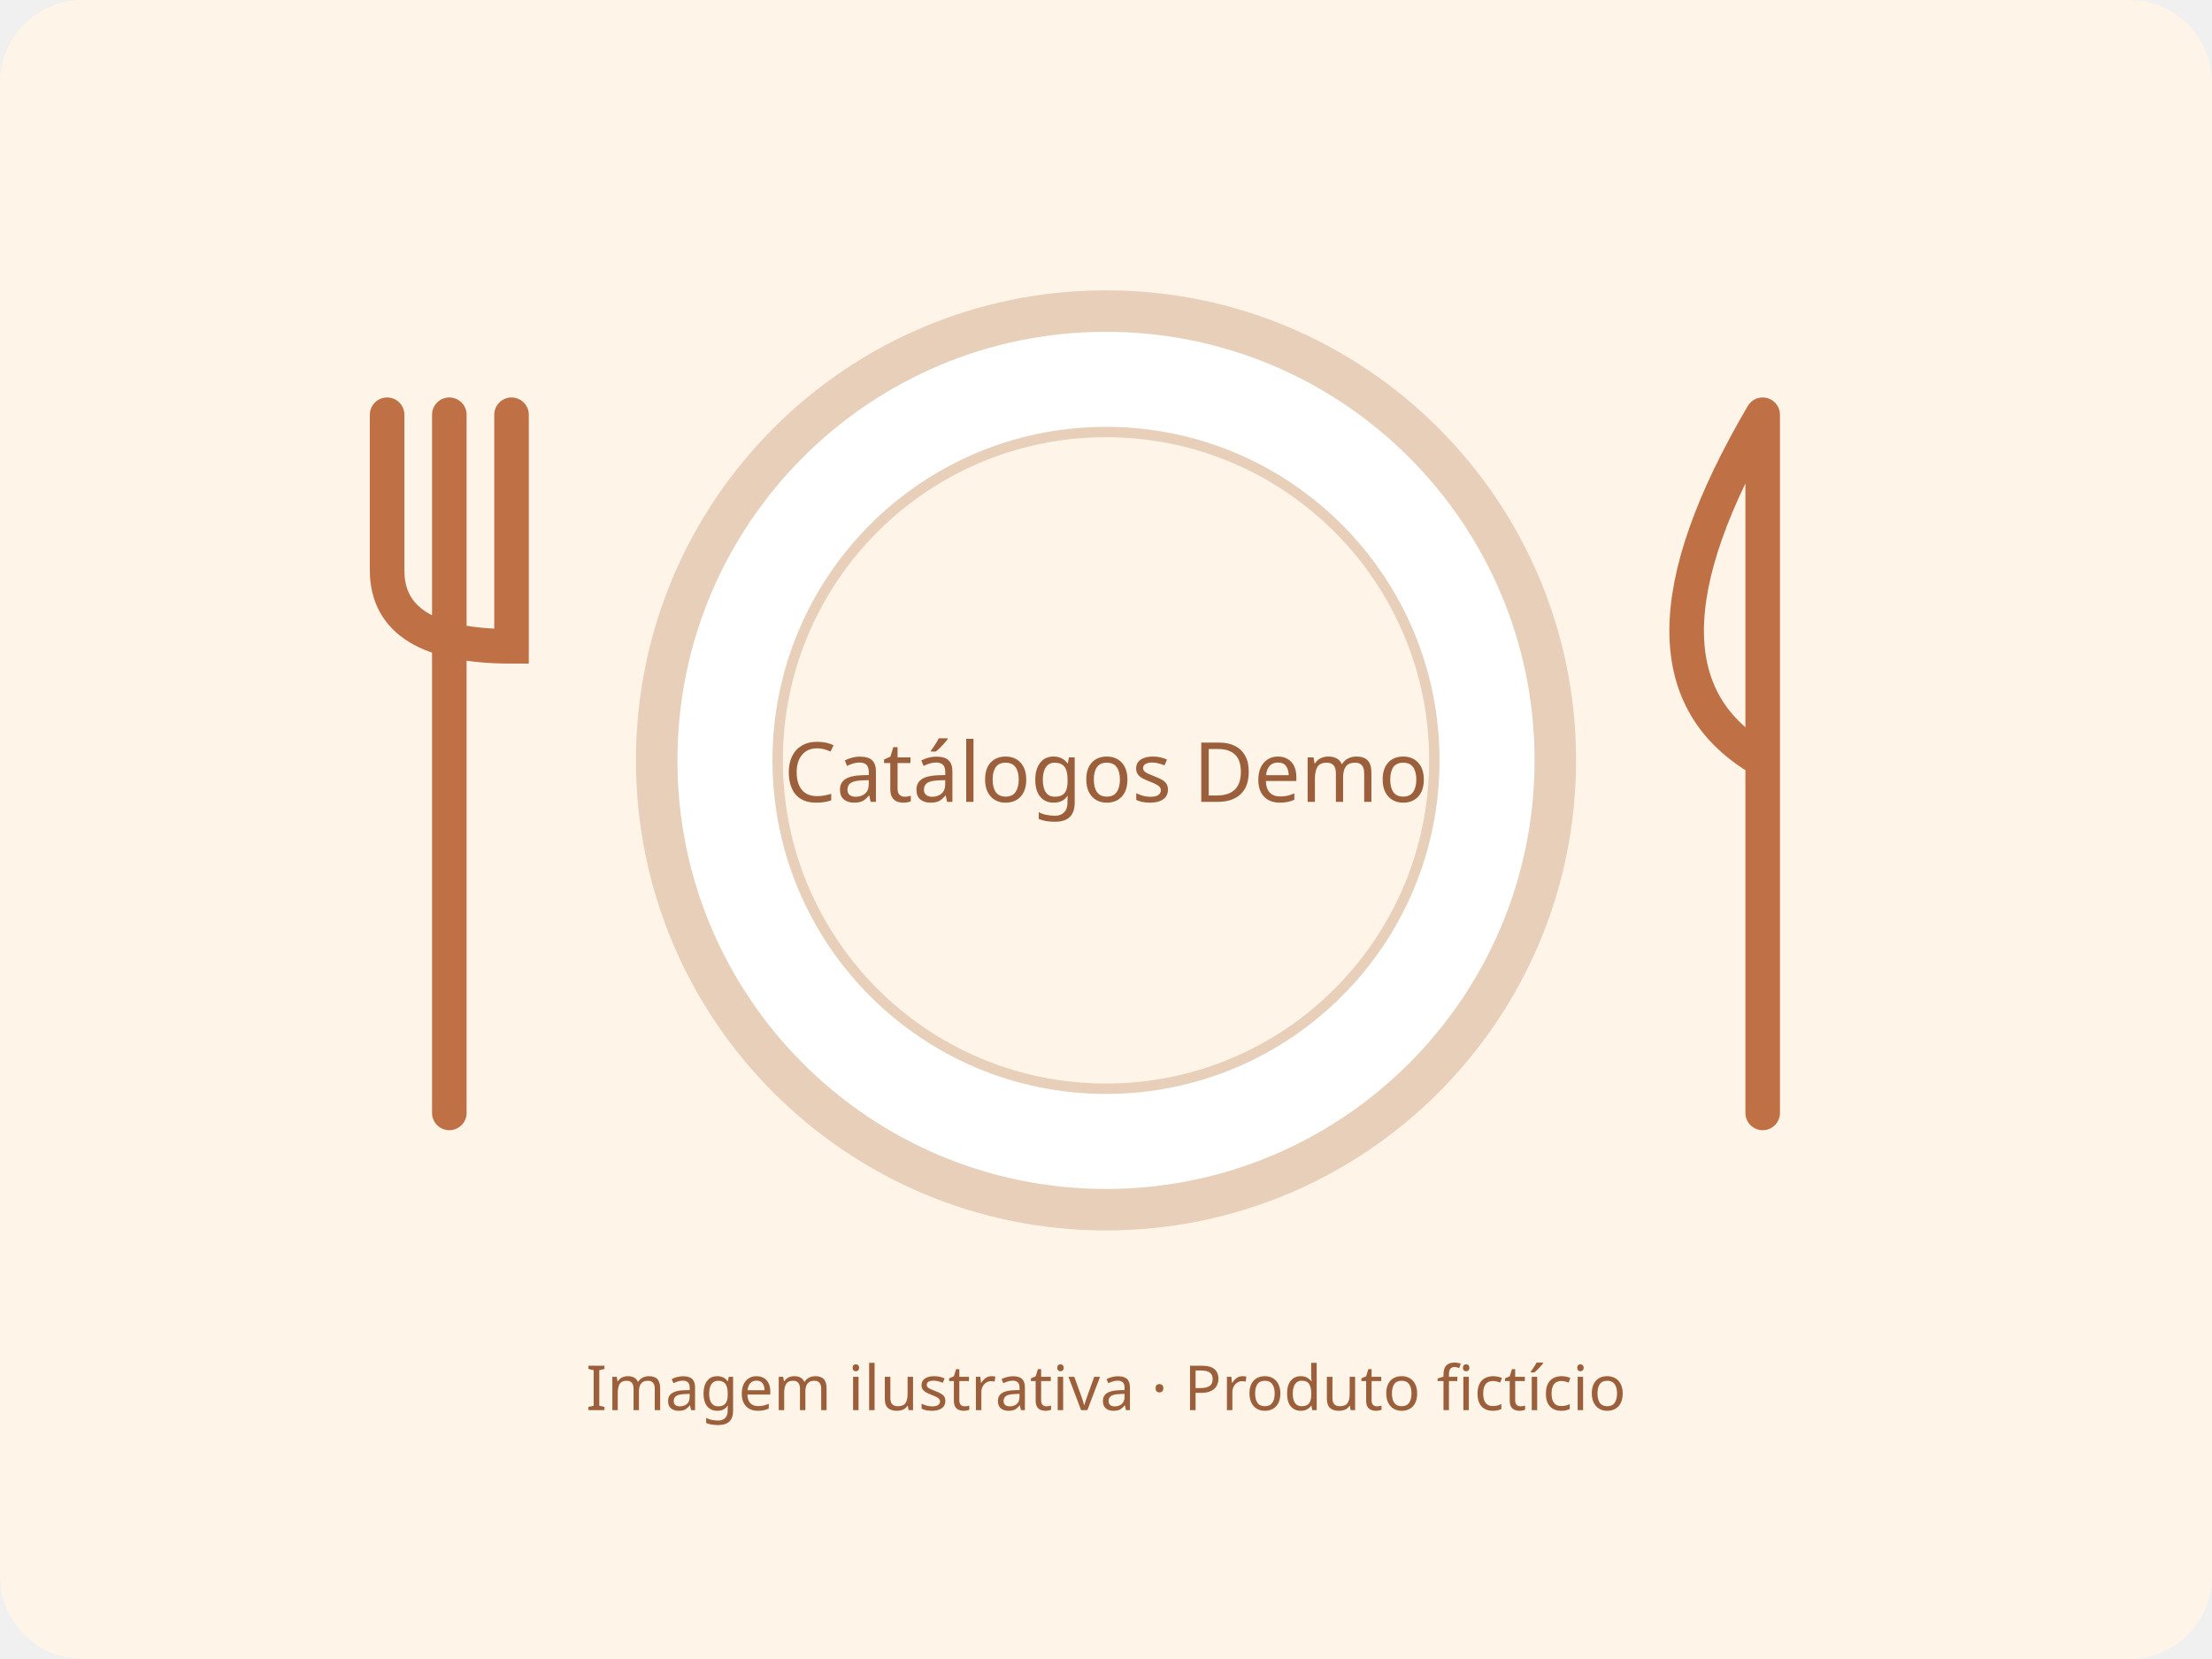
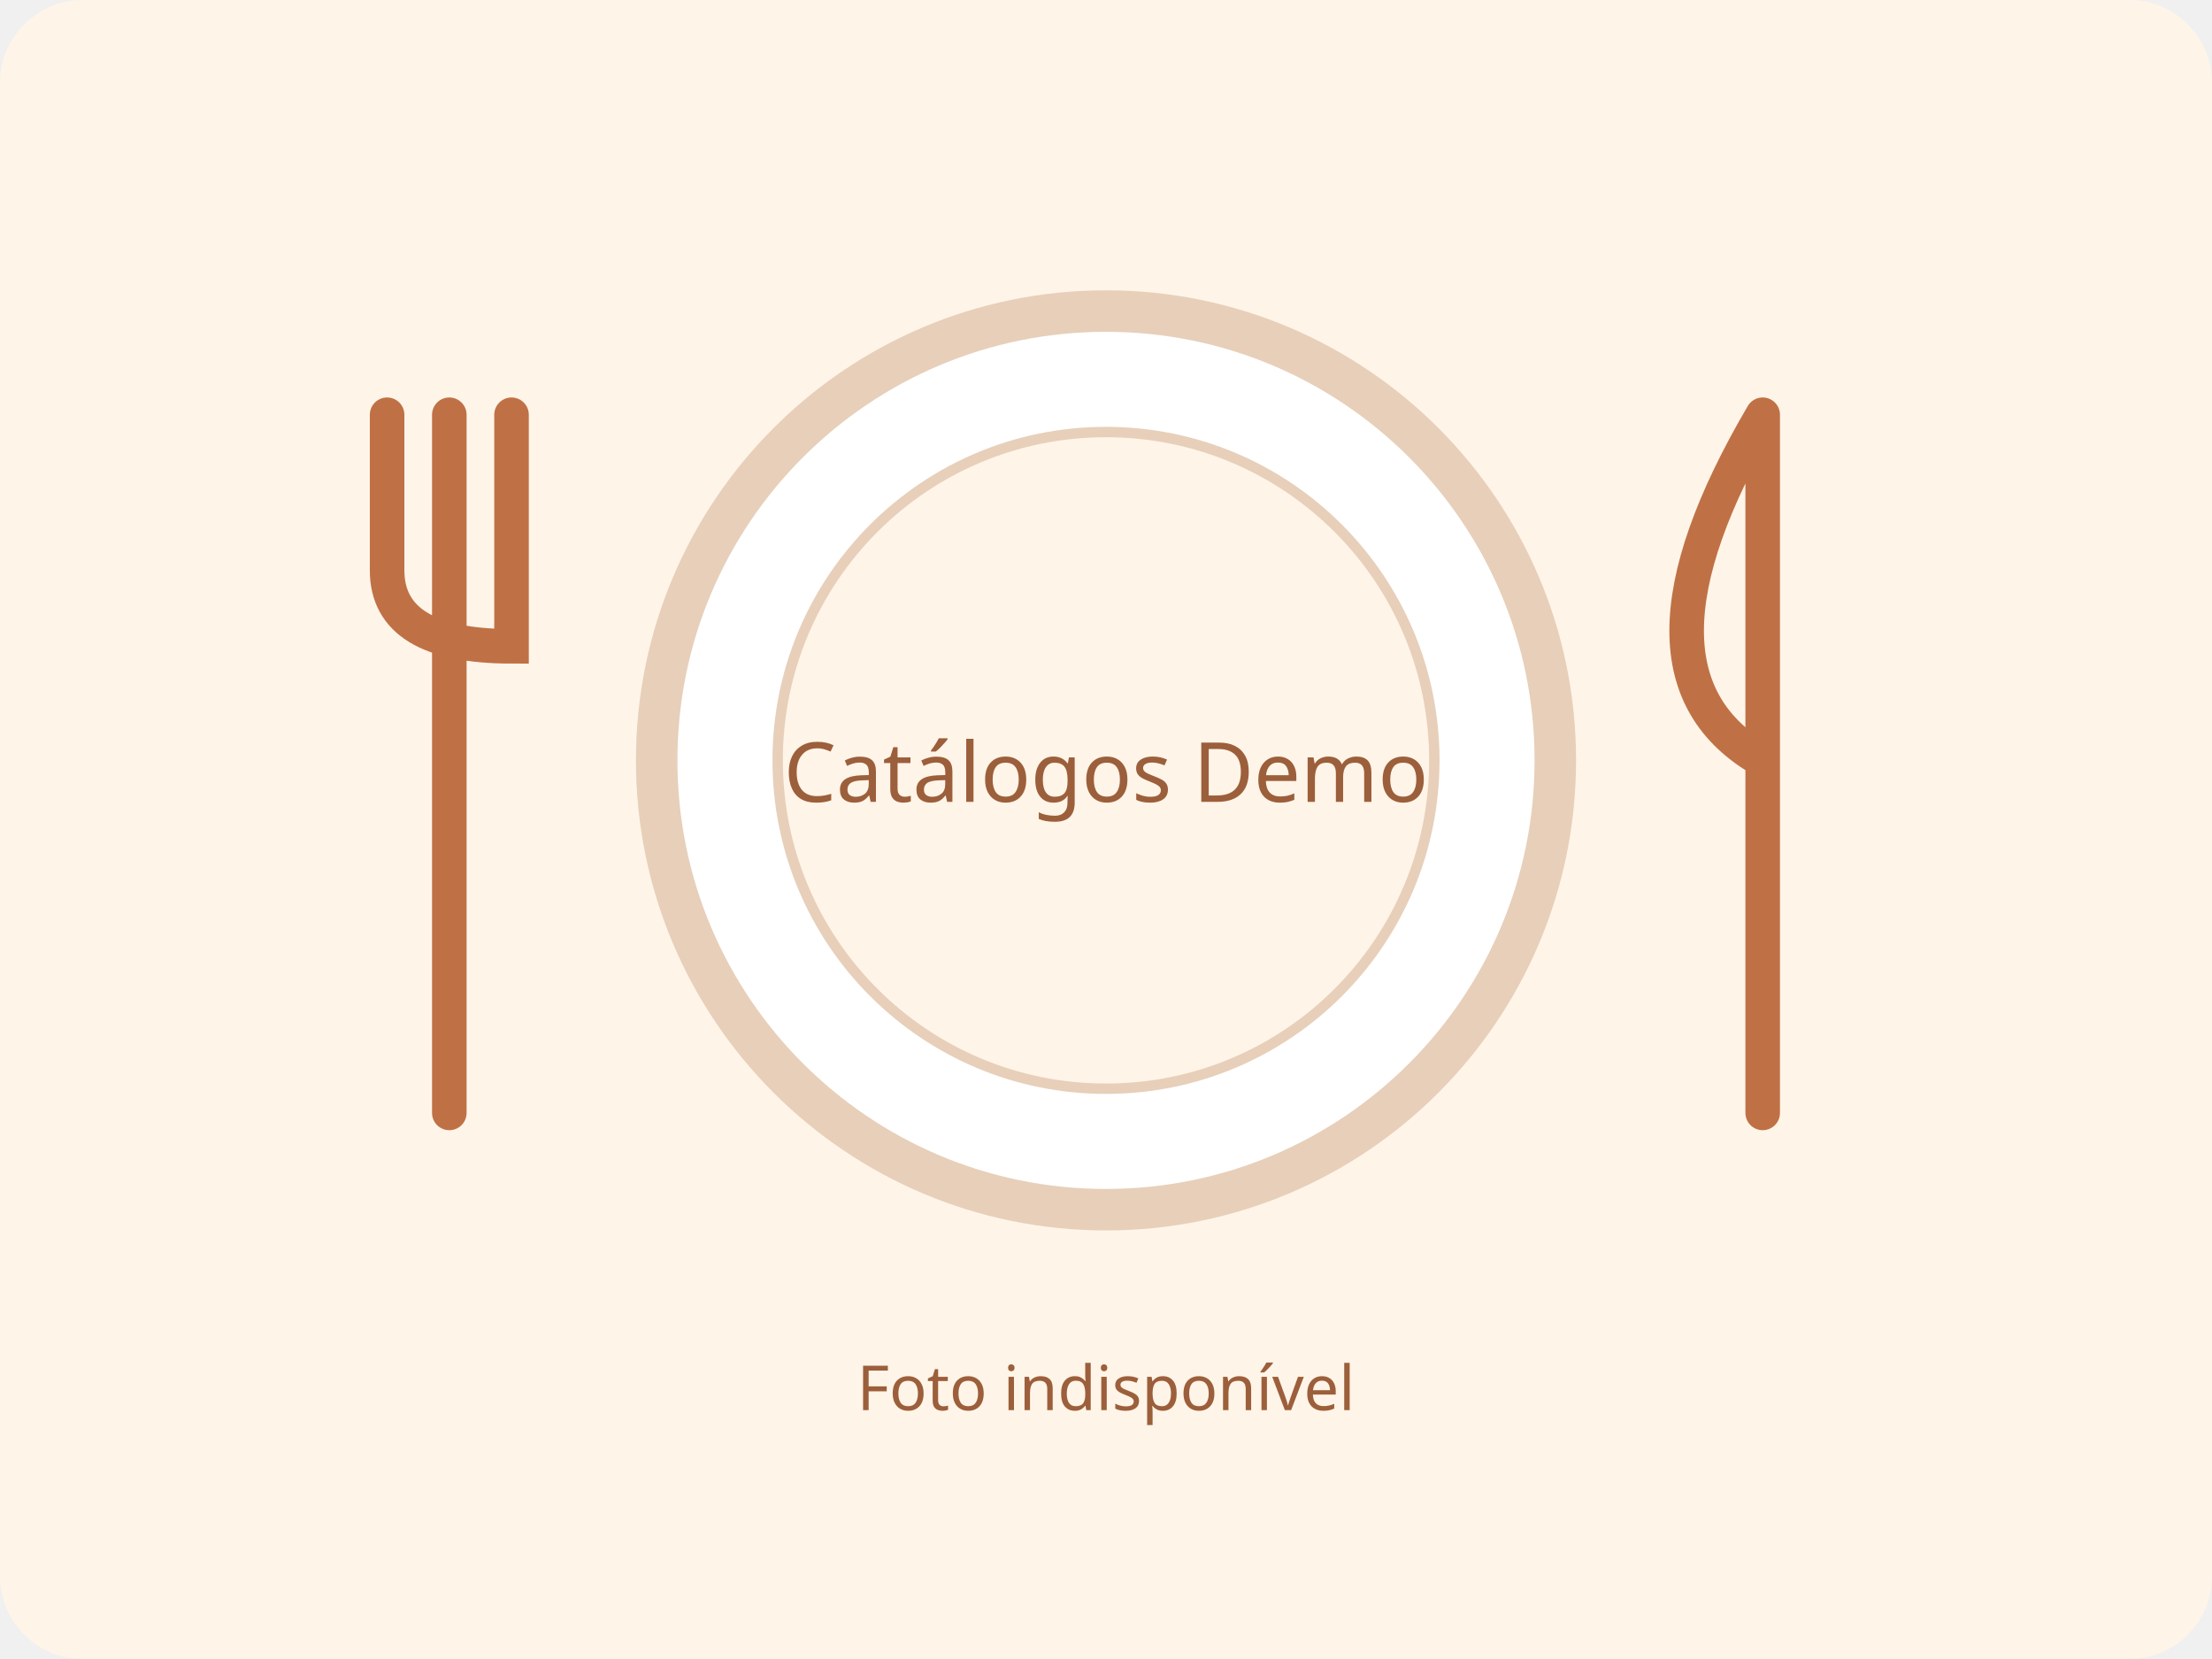
<svg xmlns="http://www.w3.org/2000/svg" width="640" height="480" viewBox="0 0 640 480">
  <rect width="640" height="480" rx="24" fill="#fff4e8" />
  <circle cx="320" cy="220" r="130" fill="#fff" stroke="#e7cfb9" stroke-width="12" />
  <circle cx="320" cy="220" r="95" fill="#fff4e8" stroke="#e7cfb9" stroke-width="3" />
  <path d="M130 120v80m-18-80v45q0 22 36 22v-67m-18 67v135m380-202v202m0-202q-44 75 0 100" fill="none" stroke="#bf7145" stroke-width="10" stroke-linecap="round" />
  <text x="320" y="232" text-anchor="middle" fill="#9c5f3b" font-size="24" font-family="sans-serif">Catálogos Demo</text>
-   <text x="320" y="408" text-anchor="middle" fill="#9c5f3b" font-size="18" font-family="sans-serif">Imagem ilustrativa · Produto fictício</text>
+   <text x="320" y="408" text-anchor="middle" fill="#9c5f3b" font-size="18" font-family="sans-serif">Foto indisponível</text>
</svg>
